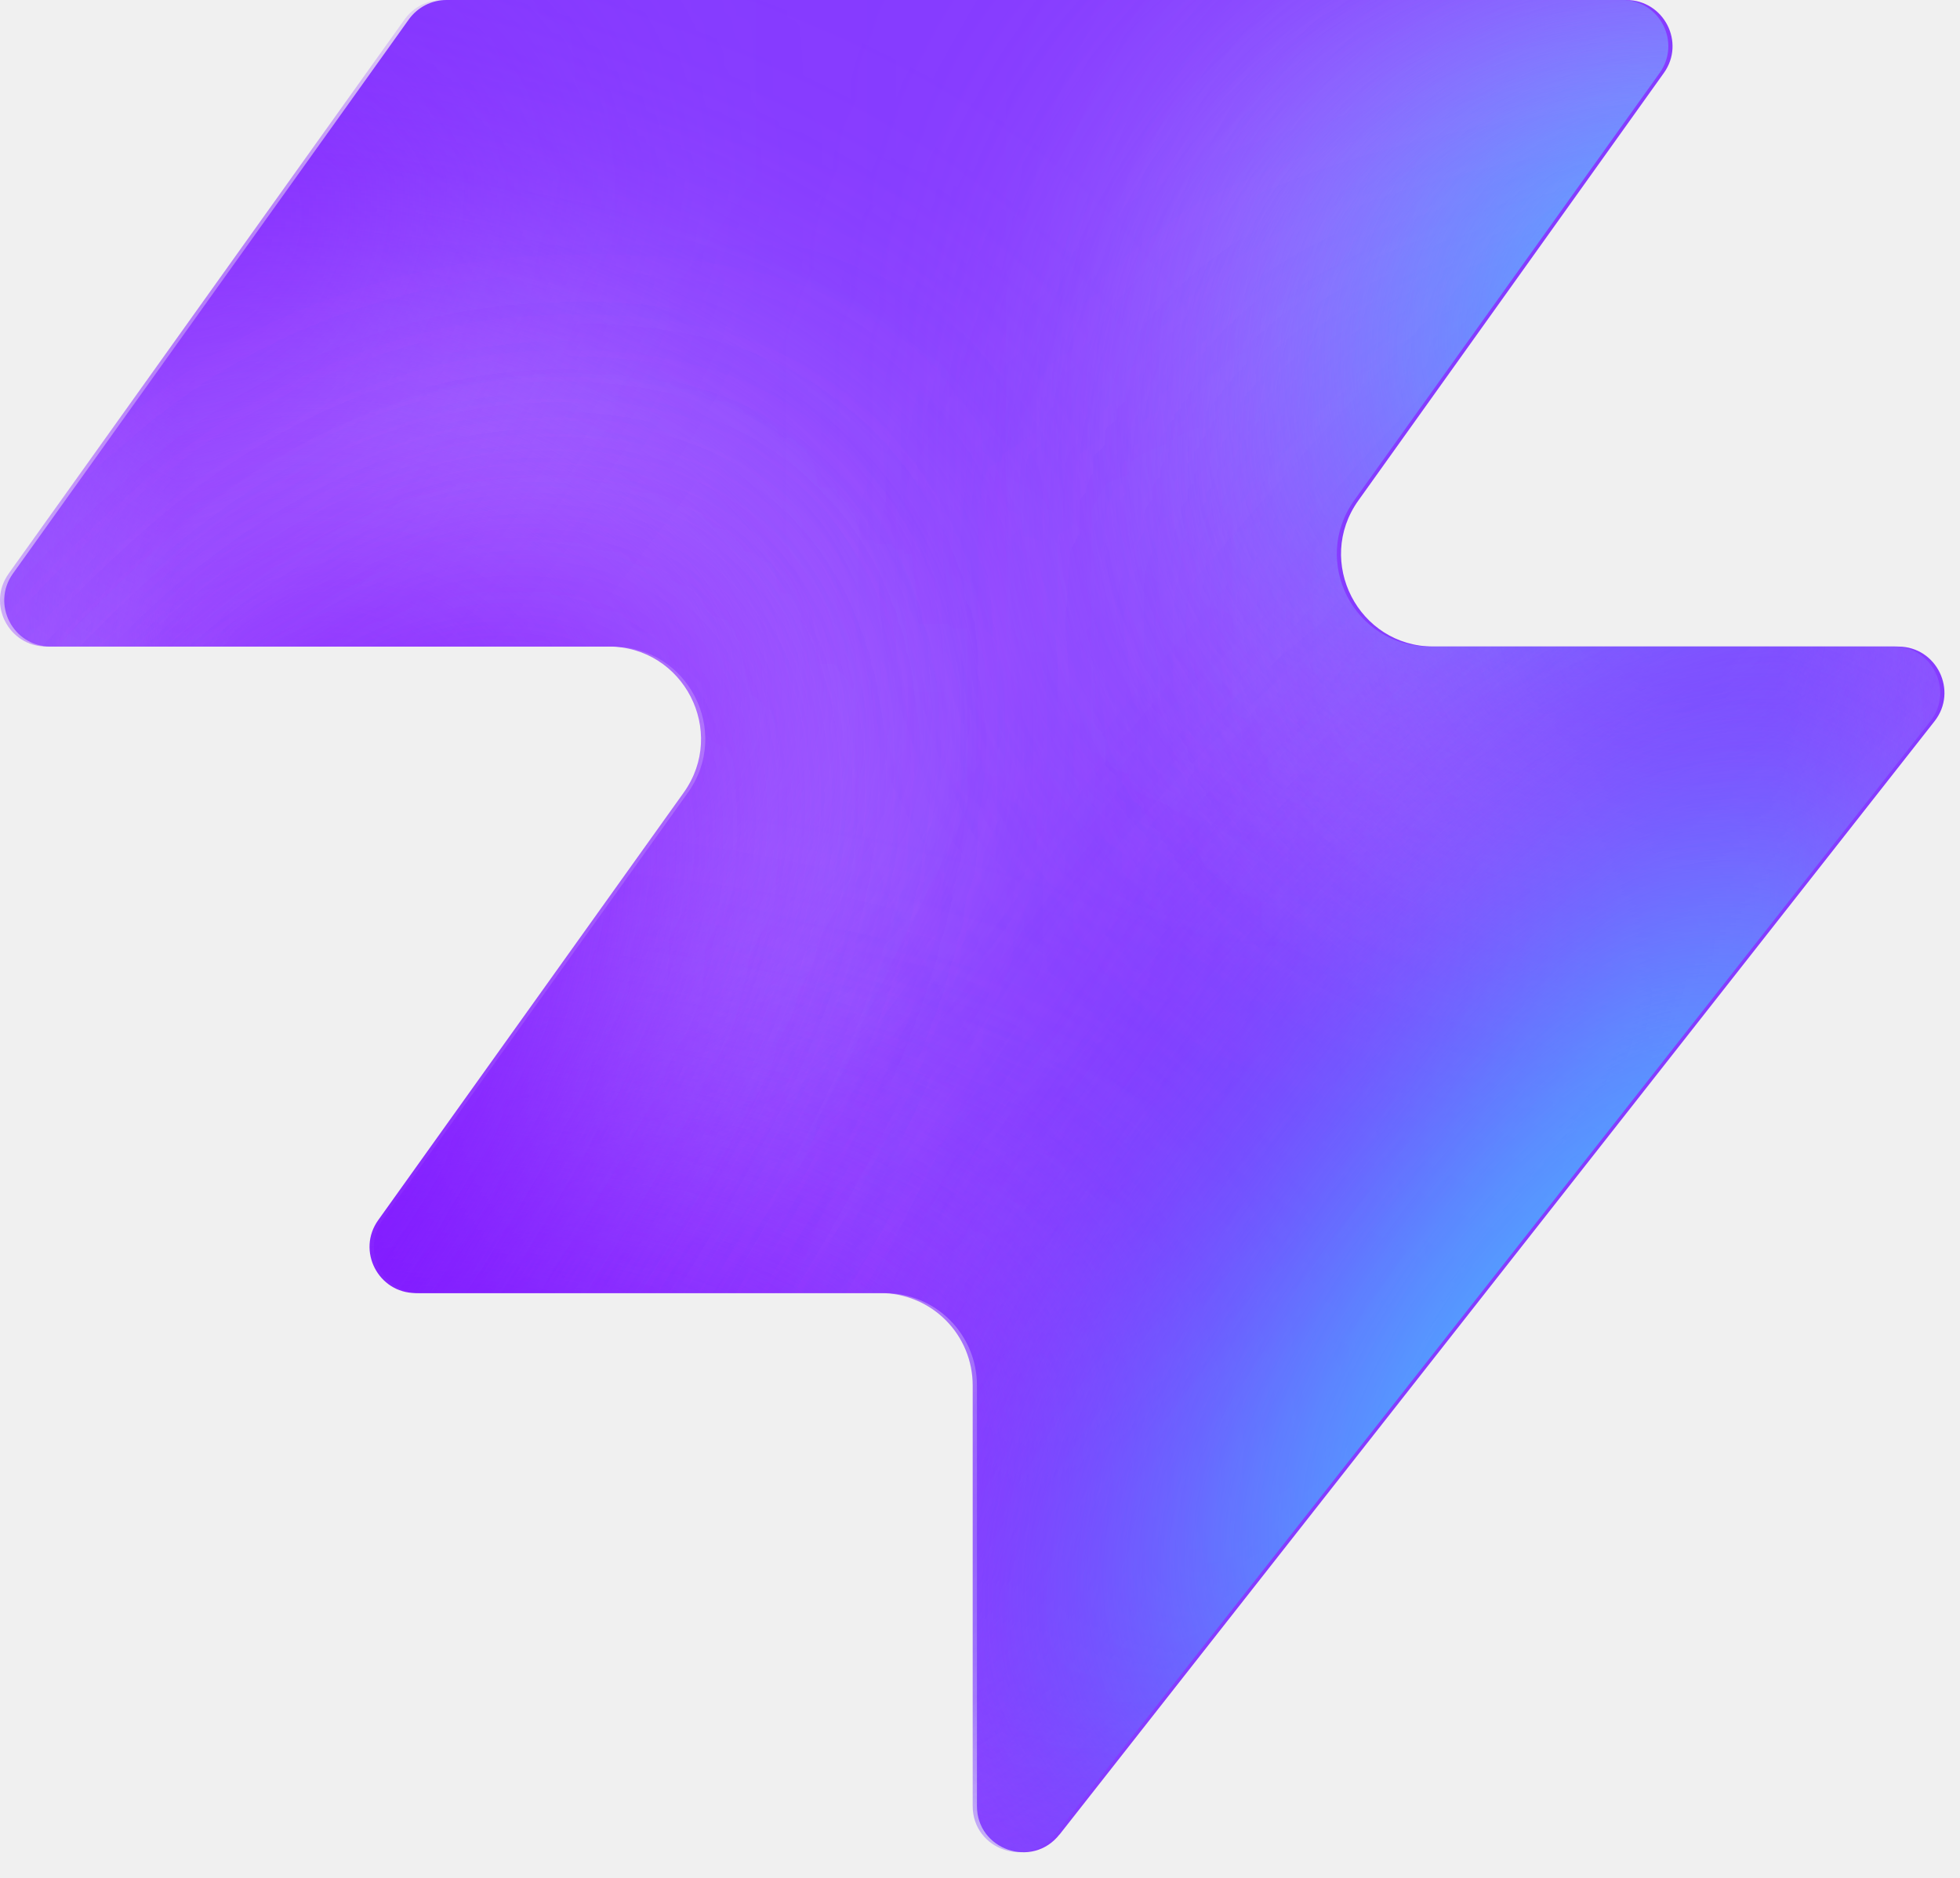
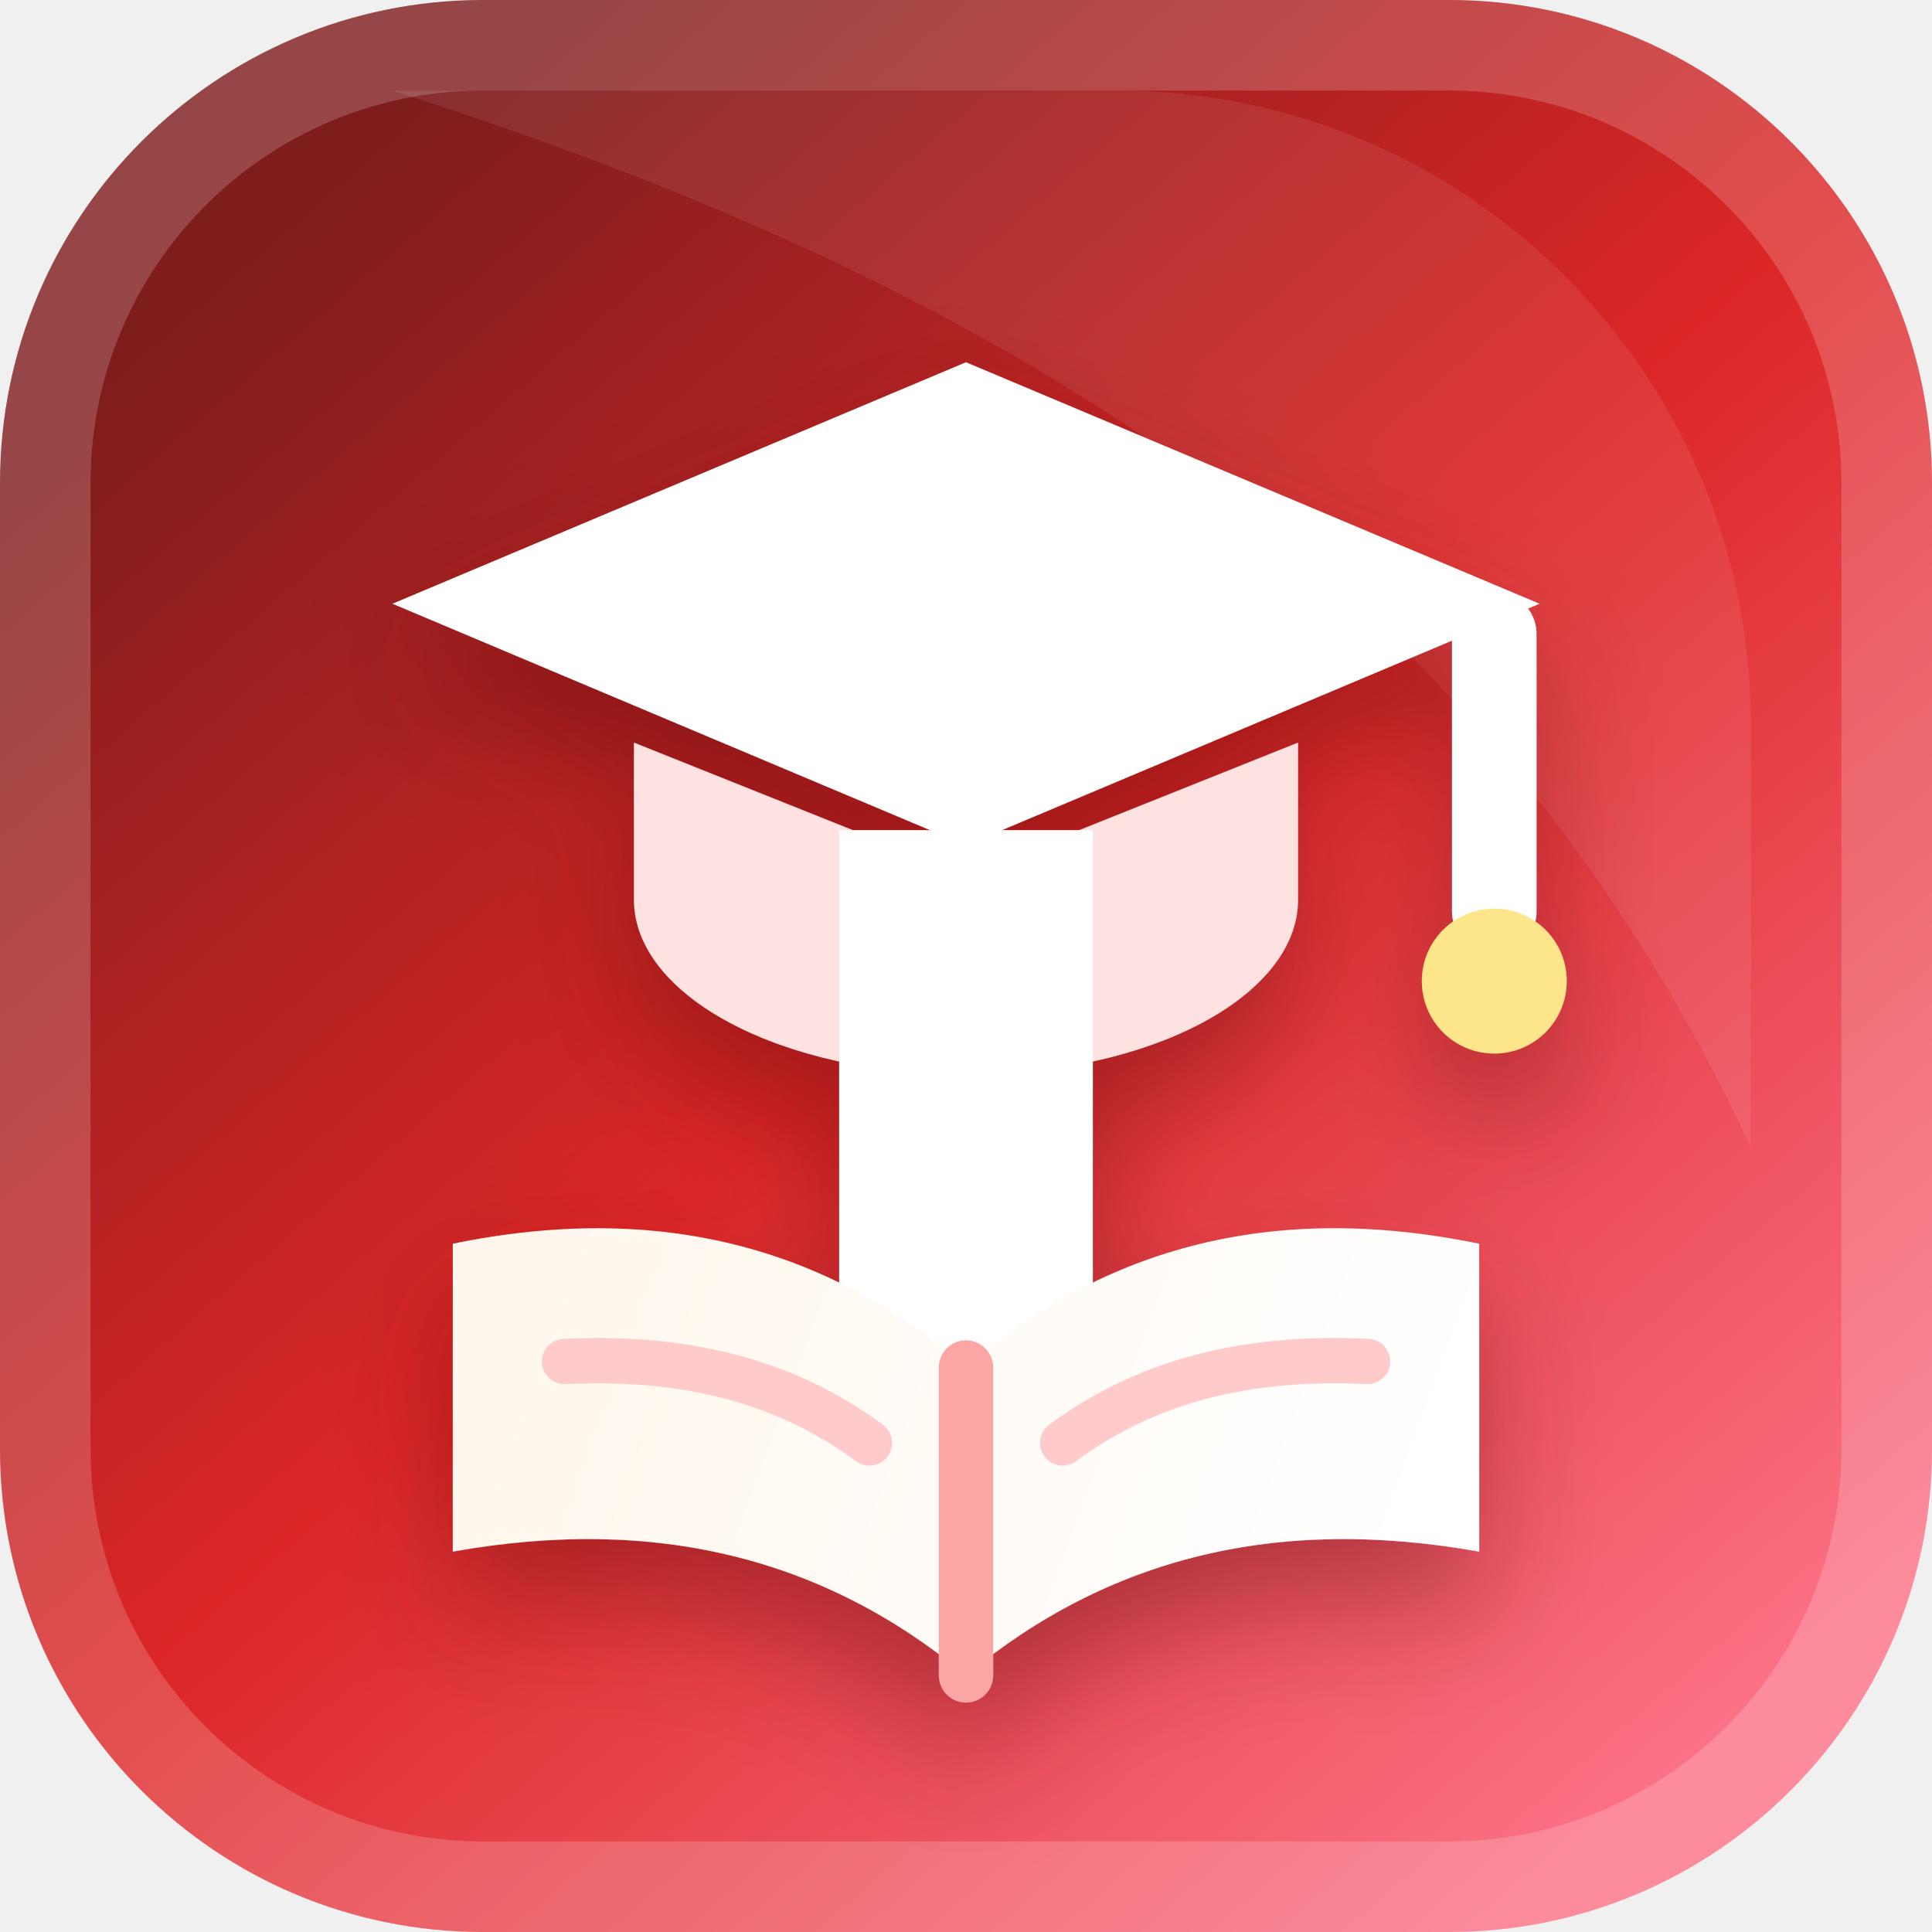
- <svg xmlns="http://www.w3.org/2000/svg" width="48" height="46" fill="none" viewBox="0 0 48 46">
-   <path fill="#863bff" d="M25.946 44.938c-.664.845-2.021.375-2.021-.698V33.937a2.26 2.26 0 0 0-2.262-2.262H10.287c-.92 0-1.456-1.04-.92-1.788l7.48-10.471c1.07-1.497 0-3.578-1.842-3.578H1.237c-.92 0-1.456-1.04-.92-1.788L10.013.474c.214-.297.556-.474.92-.474h28.894c.92 0 1.456 1.04.92 1.788l-7.48 10.471c-1.07 1.498 0 3.579 1.842 3.579h11.377c.943 0 1.473 1.088.89 1.83L25.947 44.94z" style="fill:#863bff;fill:color(display-p3 .525 .23 1);fill-opacity:1" />
-   <mask id="a" width="48" height="46" x="0" y="0" maskUnits="userSpaceOnUse" style="mask-type:alpha">
-     <path fill="#000" d="M25.842 44.938c-.664.844-2.021.375-2.021-.698V33.937a2.26 2.26 0 0 0-2.262-2.262H10.183c-.92 0-1.456-1.04-.92-1.788l7.48-10.471c1.07-1.498 0-3.579-1.842-3.579H1.133c-.92 0-1.456-1.04-.92-1.787L9.91.473c.214-.297.556-.474.92-.474h28.894c.92 0 1.456 1.04.92 1.788l-7.48 10.471c-1.07 1.498 0 3.578 1.842 3.578h11.377c.943 0 1.473 1.088.89 1.832L25.843 44.94z" style="fill:#000;fill-opacity:1" />
-   </mask>
-   <g mask="url(#a)">
-     <g filter="url(#b)">
-       <ellipse cx="5.508" cy="14.704" fill="#ede6ff" rx="5.508" ry="14.704" style="fill:#ede6ff;fill:color(display-p3 .927 .903 1);fill-opacity:1" transform="matrix(.00324 1 1 -.00324 -4.47 31.516)" />
-     </g>
-     <g filter="url(#c)">
-       <ellipse cx="10.399" cy="29.851" fill="#ede6ff" rx="10.399" ry="29.851" style="fill:#ede6ff;fill:color(display-p3 .927 .903 1);fill-opacity:1" transform="matrix(.00324 1 1 -.00324 -39.328 7.883)" />
-     </g>
-     <g filter="url(#d)">
-       <ellipse cx="5.508" cy="30.487" fill="#7e14ff" rx="5.508" ry="30.487" style="fill:#7e14ff;fill:color(display-p3 .492 .077 1);fill-opacity:1" transform="rotate(89.814 -25.913 -14.639)scale(1 -1)" />
-     </g>
-     <g filter="url(#e)">
-       <ellipse cx="5.508" cy="30.599" fill="#7e14ff" rx="5.508" ry="30.599" style="fill:#7e14ff;fill:color(display-p3 .492 .077 1);fill-opacity:1" transform="rotate(89.814 -32.644 -3.334)scale(1 -1)" />
-     </g>
-     <g filter="url(#f)">
-       <ellipse cx="5.508" cy="30.599" fill="#7e14ff" rx="5.508" ry="30.599" style="fill:#7e14ff;fill:color(display-p3 .492 .077 1);fill-opacity:1" transform="matrix(.00324 1 1 -.00324 -34.34 30.47)" />
-     </g>
-     <g filter="url(#g)">
-       <ellipse cx="14.072" cy="22.078" fill="#ede6ff" rx="14.072" ry="22.078" style="fill:#ede6ff;fill:color(display-p3 .927 .903 1);fill-opacity:1" transform="rotate(93.35 24.506 48.493)scale(-1 1)" />
-     </g>
-     <g filter="url(#h)">
-       <ellipse cx="3.47" cy="21.501" fill="#7e14ff" rx="3.47" ry="21.501" style="fill:#7e14ff;fill:color(display-p3 .492 .077 1);fill-opacity:1" transform="rotate(89.009 28.708 47.59)scale(-1 1)" />
-     </g>
-     <g filter="url(#i)">
-       <ellipse cx="3.47" cy="21.501" fill="#7e14ff" rx="3.47" ry="21.501" style="fill:#7e14ff;fill:color(display-p3 .492 .077 1);fill-opacity:1" transform="rotate(89.009 28.708 47.59)scale(-1 1)" />
-     </g>
-     <g filter="url(#j)">
-       <ellipse cx=".387" cy="8.972" fill="#7e14ff" rx="4.407" ry="29.108" style="fill:#7e14ff;fill:color(display-p3 .492 .077 1);fill-opacity:1" transform="rotate(39.51 .387 8.972)" />
-     </g>
-     <g filter="url(#k)">
-       <ellipse cx="47.523" cy="-6.092" fill="#7e14ff" rx="4.407" ry="29.108" style="fill:#7e14ff;fill:color(display-p3 .492 .077 1);fill-opacity:1" transform="rotate(37.892 47.523 -6.092)" />
-     </g>
-     <g filter="url(#l)">
-       <ellipse cx="41.412" cy="6.333" fill="#47bfff" rx="5.971" ry="9.665" style="fill:#47bfff;fill:color(display-p3 .28 .748 1);fill-opacity:1" transform="rotate(37.892 41.412 6.333)" />
-     </g>
-     <g filter="url(#m)">
-       <ellipse cx="-1.879" cy="38.332" fill="#7e14ff" rx="4.407" ry="29.108" style="fill:#7e14ff;fill:color(display-p3 .492 .077 1);fill-opacity:1" transform="rotate(37.892 -1.88 38.332)" />
-     </g>
-     <g filter="url(#n)">
-       <ellipse cx="-1.879" cy="38.332" fill="#7e14ff" rx="4.407" ry="29.108" style="fill:#7e14ff;fill:color(display-p3 .492 .077 1);fill-opacity:1" transform="rotate(37.892 -1.88 38.332)" />
-     </g>
-     <g filter="url(#o)">
-       <ellipse cx="35.651" cy="29.907" fill="#7e14ff" rx="4.407" ry="29.108" style="fill:#7e14ff;fill:color(display-p3 .492 .077 1);fill-opacity:1" transform="rotate(37.892 35.651 29.907)" />
-     </g>
-     <g filter="url(#p)">
-       <ellipse cx="38.418" cy="32.4" fill="#47bfff" rx="5.971" ry="15.297" style="fill:#47bfff;fill:color(display-p3 .28 .748 1);fill-opacity:1" transform="rotate(37.892 38.418 32.4)" />
-     </g>
-   </g>
+ <svg xmlns="http://www.w3.org/2000/svg" viewBox="0 0 64 64" role="img" aria-labelledby="title desc">
  <defs>
-     <filter id="b" width="60.045" height="41.654" x="-19.77" y="16.149" color-interpolation-filters="sRGB" filterUnits="userSpaceOnUse">
-       <feFlood flood-opacity="0" result="BackgroundImageFix" />
-       <feBlend in="SourceGraphic" in2="BackgroundImageFix" result="shape" />
-       <feGaussianBlur result="effect1_foregroundBlur_2002_17158" stdDeviation="7.659" />
-     </filter>
-     <filter id="c" width="90.34" height="51.437" x="-54.613" y="-7.533" color-interpolation-filters="sRGB" filterUnits="userSpaceOnUse">
-       <feFlood flood-opacity="0" result="BackgroundImageFix" />
-       <feBlend in="SourceGraphic" in2="BackgroundImageFix" result="shape" />
-       <feGaussianBlur result="effect1_foregroundBlur_2002_17158" stdDeviation="7.659" />
-     </filter>
-     <filter id="d" width="79.355" height="29.4" x="-49.64" y="2.03" color-interpolation-filters="sRGB" filterUnits="userSpaceOnUse">
-       <feFlood flood-opacity="0" result="BackgroundImageFix" />
-       <feBlend in="SourceGraphic" in2="BackgroundImageFix" result="shape" />
-       <feGaussianBlur result="effect1_foregroundBlur_2002_17158" stdDeviation="4.596" />
-     </filter>
-     <filter id="e" width="79.579" height="29.4" x="-45.045" y="20.029" color-interpolation-filters="sRGB" filterUnits="userSpaceOnUse">
-       <feFlood flood-opacity="0" result="BackgroundImageFix" />
-       <feBlend in="SourceGraphic" in2="BackgroundImageFix" result="shape" />
-       <feGaussianBlur result="effect1_foregroundBlur_2002_17158" stdDeviation="4.596" />
-     </filter>
-     <filter id="f" width="79.579" height="29.4" x="-43.513" y="21.178" color-interpolation-filters="sRGB" filterUnits="userSpaceOnUse">
-       <feFlood flood-opacity="0" result="BackgroundImageFix" />
-       <feBlend in="SourceGraphic" in2="BackgroundImageFix" result="shape" />
-       <feGaussianBlur result="effect1_foregroundBlur_2002_17158" stdDeviation="4.596" />
-     </filter>
-     <filter id="g" width="74.749" height="58.852" x="15.756" y="-17.901" color-interpolation-filters="sRGB" filterUnits="userSpaceOnUse">
-       <feFlood flood-opacity="0" result="BackgroundImageFix" />
-       <feBlend in="SourceGraphic" in2="BackgroundImageFix" result="shape" />
-       <feGaussianBlur result="effect1_foregroundBlur_2002_17158" stdDeviation="7.659" />
-     </filter>
-     <filter id="h" width="61.377" height="25.362" x="23.548" y="2.284" color-interpolation-filters="sRGB" filterUnits="userSpaceOnUse">
-       <feFlood flood-opacity="0" result="BackgroundImageFix" />
-       <feBlend in="SourceGraphic" in2="BackgroundImageFix" result="shape" />
-       <feGaussianBlur result="effect1_foregroundBlur_2002_17158" stdDeviation="4.596" />
-     </filter>
-     <filter id="i" width="61.377" height="25.362" x="23.548" y="2.284" color-interpolation-filters="sRGB" filterUnits="userSpaceOnUse">
-       <feFlood flood-opacity="0" result="BackgroundImageFix" />
-       <feBlend in="SourceGraphic" in2="BackgroundImageFix" result="shape" />
-       <feGaussianBlur result="effect1_foregroundBlur_2002_17158" stdDeviation="4.596" />
-     </filter>
-     <filter id="j" width="56.045" height="63.649" x="-27.636" y="-22.853" color-interpolation-filters="sRGB" filterUnits="userSpaceOnUse">
-       <feFlood flood-opacity="0" result="BackgroundImageFix" />
-       <feBlend in="SourceGraphic" in2="BackgroundImageFix" result="shape" />
-       <feGaussianBlur result="effect1_foregroundBlur_2002_17158" stdDeviation="4.596" />
-     </filter>
-     <filter id="k" width="54.814" height="64.646" x="20.116" y="-38.415" color-interpolation-filters="sRGB" filterUnits="userSpaceOnUse">
-       <feFlood flood-opacity="0" result="BackgroundImageFix" />
-       <feBlend in="SourceGraphic" in2="BackgroundImageFix" result="shape" />
-       <feGaussianBlur result="effect1_foregroundBlur_2002_17158" stdDeviation="4.596" />
-     </filter>
-     <filter id="l" width="33.541" height="35.313" x="24.641" y="-11.323" color-interpolation-filters="sRGB" filterUnits="userSpaceOnUse">
-       <feFlood flood-opacity="0" result="BackgroundImageFix" />
-       <feBlend in="SourceGraphic" in2="BackgroundImageFix" result="shape" />
-       <feGaussianBlur result="effect1_foregroundBlur_2002_17158" stdDeviation="4.596" />
-     </filter>
-     <filter id="m" width="54.814" height="64.646" x="-29.286" y="6.009" color-interpolation-filters="sRGB" filterUnits="userSpaceOnUse">
-       <feFlood flood-opacity="0" result="BackgroundImageFix" />
-       <feBlend in="SourceGraphic" in2="BackgroundImageFix" result="shape" />
-       <feGaussianBlur result="effect1_foregroundBlur_2002_17158" stdDeviation="4.596" />
-     </filter>
-     <filter id="n" width="54.814" height="64.646" x="-29.286" y="6.009" color-interpolation-filters="sRGB" filterUnits="userSpaceOnUse">
-       <feFlood flood-opacity="0" result="BackgroundImageFix" />
-       <feBlend in="SourceGraphic" in2="BackgroundImageFix" result="shape" />
-       <feGaussianBlur result="effect1_foregroundBlur_2002_17158" stdDeviation="4.596" />
-     </filter>
-     <filter id="o" width="54.814" height="64.646" x="8.244" y="-2.416" color-interpolation-filters="sRGB" filterUnits="userSpaceOnUse">
-       <feFlood flood-opacity="0" result="BackgroundImageFix" />
-       <feBlend in="SourceGraphic" in2="BackgroundImageFix" result="shape" />
-       <feGaussianBlur result="effect1_foregroundBlur_2002_17158" stdDeviation="4.596" />
-     </filter>
-     <filter id="p" width="39.409" height="43.623" x="18.713" y="10.588" color-interpolation-filters="sRGB" filterUnits="userSpaceOnUse">
-       <feFlood flood-opacity="0" result="BackgroundImageFix" />
-       <feBlend in="SourceGraphic" in2="BackgroundImageFix" result="shape" />
-       <feGaussianBlur result="effect1_foregroundBlur_2002_17158" stdDeviation="4.596" />
+     <linearGradient id="background" x1="10" y1="7" x2="55" y2="59" gradientUnits="userSpaceOnUse">
+       <stop stop-color="#7F1D1D" />
+       <stop offset=".48" stop-color="#DC2626" />
+       <stop offset="1" stop-color="#FB7185" />
+     </linearGradient>
+     <linearGradient id="book" x1="17" y1="42" x2="47" y2="53" gradientUnits="userSpaceOnUse">
+       <stop stop-color="#FFF7ED" />
+       <stop offset="1" stop-color="#FFFFFF" />
+     </linearGradient>
+     <filter id="shadow" x="-20%" y="-20%" width="140%" height="150%">
+       <feDropShadow dx="0" dy="2" stdDeviation="2" flood-color="#450A0A" flood-opacity=".35" />
    </filter>
  </defs>
+   <rect width="64" height="64" rx="16" fill="url(#background)" />
+   <path d="M13 3h24C48.6 3 58 12.4 58 24v14c-8.2-17.5-22.4-27.8-45-35Z" fill="#FFF" opacity=".08" />
+   <rect x="1.5" y="1.5" width="61" height="61" rx="14.5" fill="none" stroke="#FFF" stroke-opacity=".18" stroke-width="3" />
+   <g filter="url(#shadow)">
+     <path d="m13 20 19-8 19 8-19 8-19-8Z" fill="#FFF" />
+     <path d="M21 24.6v5.2c0 3.2 4.9 5.8 11 5.8s11-2.6 11-5.8v-5.2L32 29l-11-4.4Z" fill="#FEE2E2" />
+     <path d="M49.5 21v9.2" fill="none" stroke="#FFF" stroke-width="2.8" stroke-linecap="round" />
+     <circle cx="49.5" cy="32.5" r="2.4" fill="#FDE68A" />
+     <path d="M27.8 27.5h8.4v18.2h-8.4V27.5Z" fill="#FFF" />
+     <path d="M15 41.2c6.8-1.4 12.4.1 17 4.1 4.6-4 10.2-5.5 17-4.1v10.2c-6.7-1.2-12.3.2-17 4.1-4.7-3.9-10.3-5.3-17-4.1V41.2Z" fill="url(#book)" />
+     <path d="M32 45.3v10.2" fill="none" stroke="#FCA5A5" stroke-width="1.8" stroke-linecap="round" />
+     <path d="M18.7 45.1c4.1-.2 7.4.7 10.1 2.7M45.3 45.1c-4.1-.2-7.4.7-10.1 2.7" fill="none" stroke="#FECACA" stroke-width="1.5" stroke-linecap="round" />
+   </g>
</svg>
